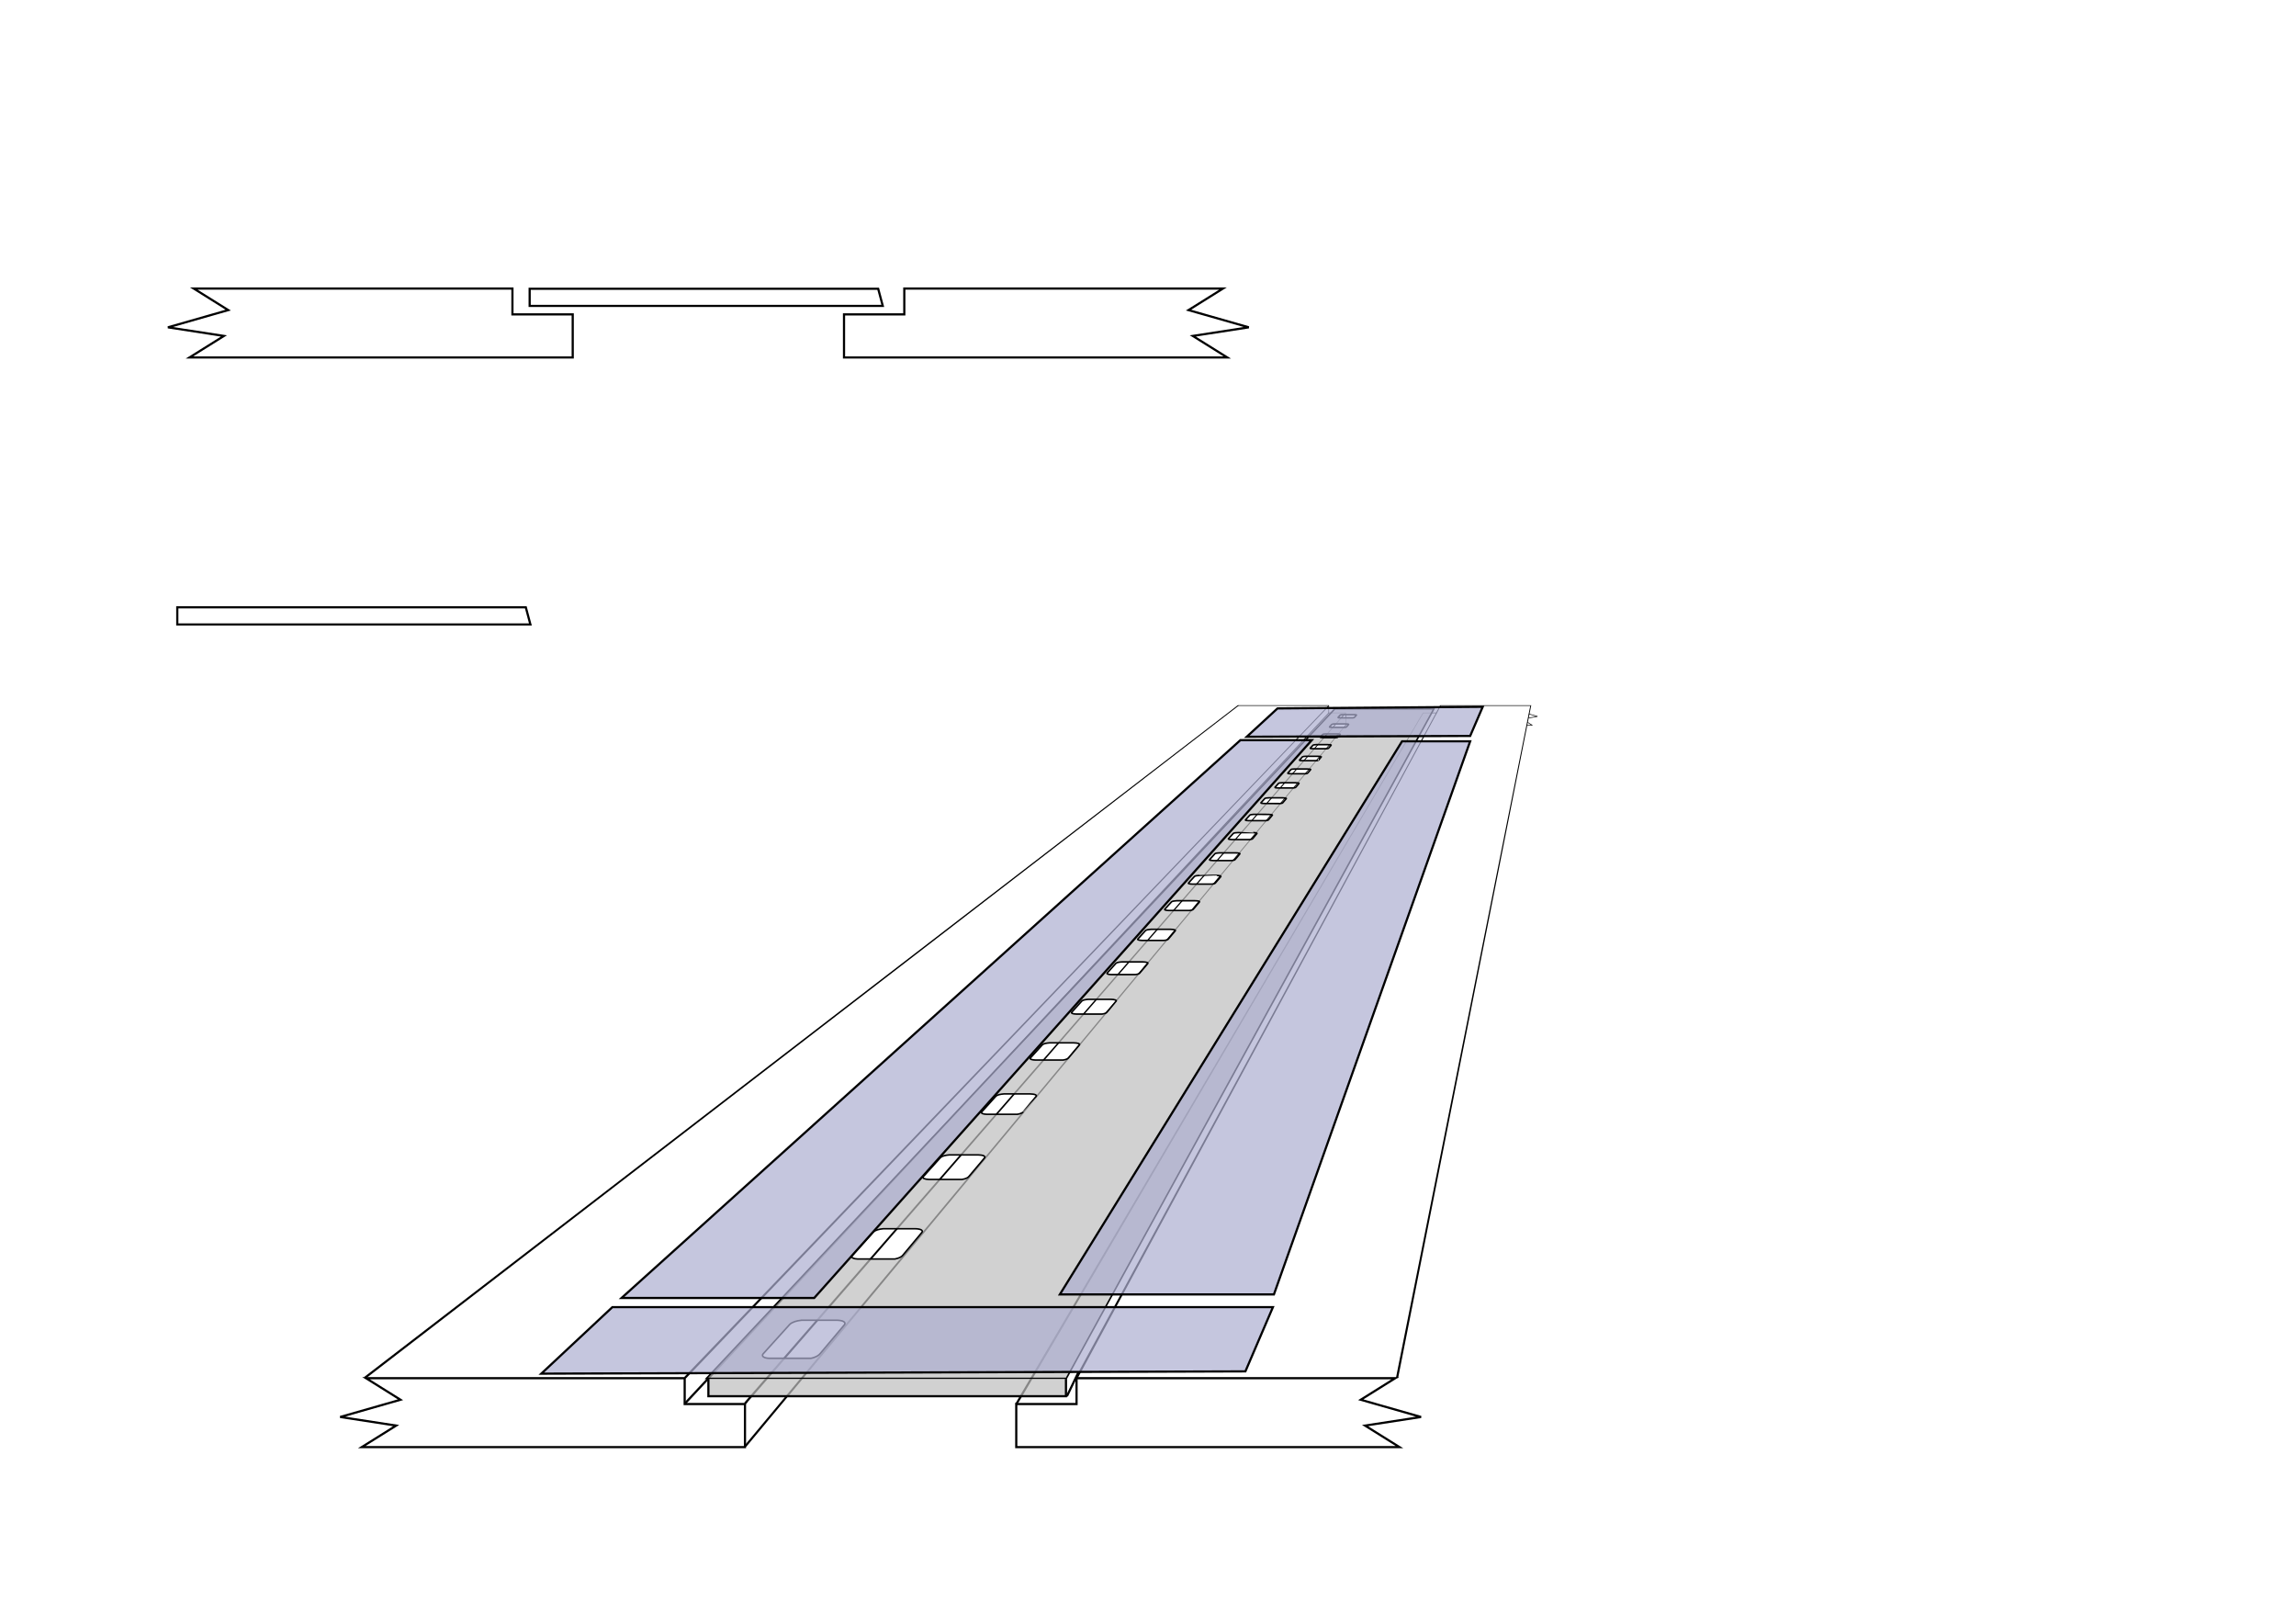
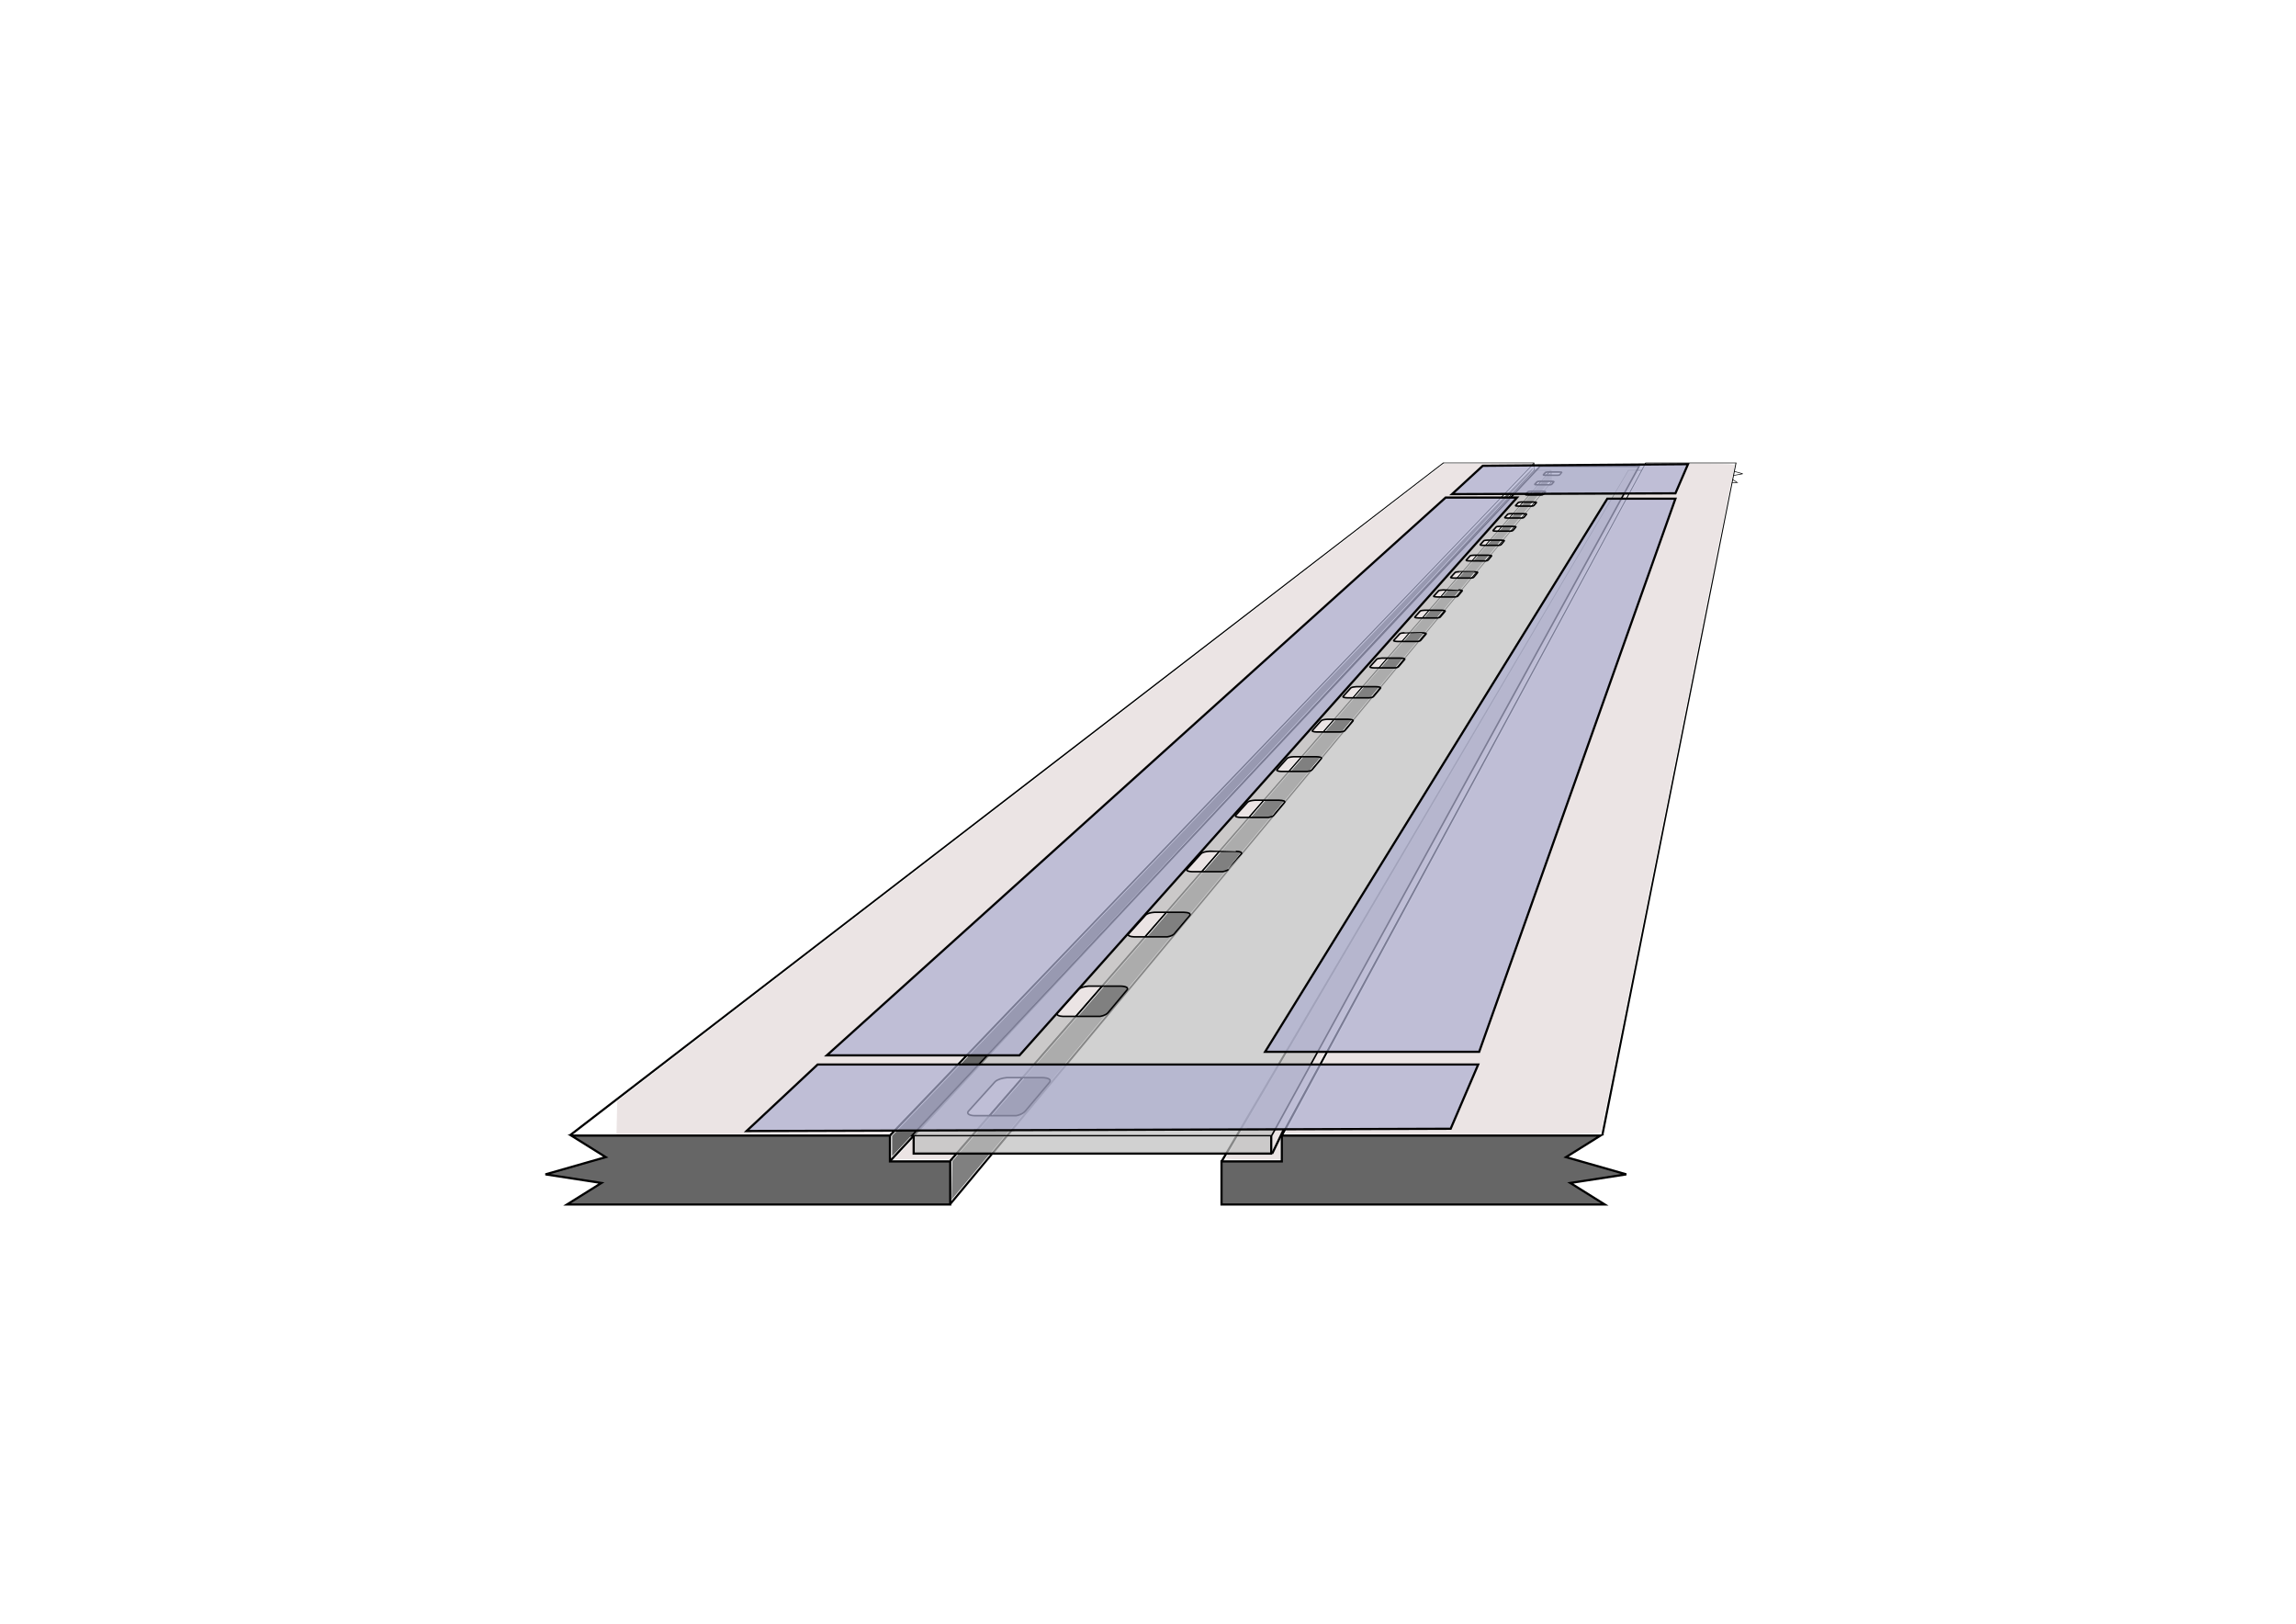
<svg xmlns="http://www.w3.org/2000/svg" width="1052.362" height="744.094" id="svg2" version="1.0">
  <defs id="defs4">
-     </defs>
+     <marker orient="auto" refY="0.0" refX="0.0" id="Arrow2Lend" style="overflow:visible;">
+       <path id="path4070" style="font-size:12.0;fill-rule:evenodd;stroke-width:0.625;stroke-linejoin:round;" d="M 8.719,4.034 L -2.207,0.016 L 8.719,-4.002 C 6.973,-1.63 6.983,1.616 8.719,4.034 z " transform="scale(1.1) rotate(180) translate(1,0)" />
+     </marker>
+     <marker orient="auto" refY="0.0" refX="0.0" id="Arrow1Mend" style="overflow:visible;">
+       <path id="path4058" d="M 0.0,0.0 L 5.0,-5.0 L -12.5,0.0 L 5.0,5.0 L 0.0,0.0 z " style="fill-rule:evenodd;stroke:#000000;stroke-width:1.0pt;marker-start:none;" transform="scale(0.4) rotate(180) translate(10,0)" />
+     </marker>
+     <marker orient="auto" refY="0.0" refX="0.0" id="Arrow1Mstart" style="overflow:visible">
+       <path id="path4055" d="M 0.0,0.0 L 5.0,-5.0 L -12.5,0.0 L 5.0,5.0 L 0.0,0.0 z " style="fill-rule:evenodd;stroke:#000000;stroke-width:1.0pt;marker-start:none" transform="scale(0.4) translate(10,0)" />
+     </marker>
+   </defs>
  <g id="layer1" style="display:inline">
-     <path id="path1872" d="M 88.818,132.24 L 234.873,132.24 L 234.873,144.082 L 262.505,144.082 L 262.505,163.819 L 86.844,163.819 L 102.634,153.951 L 76.975,150.003 L 104.607,142.108 L 88.818,132.24 z" style="fill:none;fill-rule:evenodd;stroke:#000000;stroke-width:1px;stroke-linecap:butt;stroke-linejoin:miter;stroke-opacity:1" />
-     <path style="fill:none;fill-rule:evenodd;stroke:#000000;stroke-width:1px;stroke-linecap:butt;stroke-linejoin:miter;stroke-opacity:1" d="M 560.538,132.24 L 414.482,132.24 L 414.482,144.082 L 386.85,144.082 L 386.85,163.819 L 562.512,163.819 L 546.722,153.951 L 572.38,150.003 L 544.748,142.108 L 560.538,132.24 z" id="path1874" />
-     <path id="path1876" d="M 242.768,140.187 L 404.614,140.187 L 402.508,132.328 L 242.768,132.328 L 242.768,140.187 z" style="fill:none;fill-rule:evenodd;stroke:#000000;stroke-width:1px;stroke-linecap:butt;stroke-linejoin:miter;stroke-opacity:1" />
-     <path style="fill:none;fill-rule:evenodd;stroke:#000000;stroke-width:1px;stroke-linecap:butt;stroke-linejoin:miter;stroke-opacity:1" d="M 167.767,631.592 L 313.822,631.592 L 313.822,643.434 L 341.454,643.434 L 341.454,663.172 L 165.793,663.172 L 181.583,653.303 L 155.924,649.356 L 183.556,641.461 L 167.767,631.592 z" id="path1878" />
-     <path id="path1880" d="M 639.487,631.592 L 493.431,631.592 L 493.431,643.434 L 465.799,643.434 L 465.799,663.172 L 641.461,663.172 L 625.671,653.303 L 651.329,649.356 L 623.697,641.461 L 639.487,631.592 z" style="fill:none;fill-rule:evenodd;stroke:#000000;stroke-width:1px;stroke-linecap:butt;stroke-linejoin:miter;stroke-opacity:1" />
-     <path style="fill:none;fill-rule:evenodd;stroke:#000000;stroke-width:1px;stroke-linecap:butt;stroke-linejoin:miter;stroke-opacity:1" d="M 81.262,286.17 L 243.107,286.17 L 241.001,278.31 L 81.262,278.31 L 81.262,286.17 z" id="path1882" />
-     <path id="path1884" d="M 567.495,323.333 L 609.02,323.333 L 609.02,326.7 L 616.876,326.7 L 616.876,332.312" style="fill:none;fill-rule:evenodd;stroke:#000000;stroke-width:0.284px;stroke-linecap:butt;stroke-linejoin:miter;stroke-opacity:1" />
-     <path style="fill:none;fill-rule:evenodd;stroke:#000000;stroke-width:0.284px;stroke-linecap:butt;stroke-linejoin:miter;stroke-opacity:1" d="M 658.438,326.7 L 652.229,326.7 M 701.611,323.333 L 660.085,323.333 M 700.519,329.08 L 704.707,328.316 L 700.779,327.194 M 699.799,332.312 L 702.172,332.312 L 700.13,330.976" id="path1886" />
-     <path id="path1888" d="M 616.453,326.688 L 341.062,642.844 L 341.094,642.844 L 341.438,643.188 L 341.812,643.531 L 341.812,643.5 L 342.719,642.625 L 342.625,642.562 L 616.797,326.87 L 616.453,326.688 z" style="fill:#000000;fill-opacity:1;fill-rule:evenodd;stroke:none;stroke-width:0.999px;stroke-linecap:butt;stroke-linejoin:miter;stroke-opacity:1" />
-     <path id="path1890" d="M 616.895,331.989 L 341.25,662.438 L 342,663.062 L 617,332.344 L 616.895,331.989 z" style="fill:#000000;fill-opacity:1;fill-rule:evenodd;stroke:none;stroke-width:0.998px;stroke-linecap:butt;stroke-linejoin:miter;stroke-opacity:1" />
-     <path id="path1892" d="M 609.083,326.427 L 313.5,642.906 L 314.25,643.594 L 609.224,326.812 L 609.083,326.427 z" style="fill:#000000;fill-opacity:1;fill-rule:evenodd;stroke:none;stroke-width:1.001px;stroke-linecap:butt;stroke-linejoin:miter;stroke-opacity:1" />
-     <path id="path1894" d="M 608.864,323.328 L 313.562,631.094 L 314.312,631.781 L 609.042,323.677 L 608.864,323.328 z" style="fill:#000000;fill-opacity:1;fill-rule:evenodd;stroke:none;stroke-width:0.998px;stroke-linecap:butt;stroke-linejoin:miter;stroke-opacity:1" />
-     <path id="path1947" d="M 567.375,323.156 L 166.906,631.031 L 167.531,631.812 L 567.833,323.329 L 567.375,323.156 z" style="fill:#000000;fill-opacity:1;fill-rule:evenodd;stroke:none;stroke-width:1px;stroke-linecap:butt;stroke-linejoin:miter;stroke-opacity:1" />
-     <path id="path1973" d="M 652.208,326.521 L 465.344,643.281 L 466.219,643.781 L 652.407,326.818 L 652.208,326.521 z" style="fill:#000000;fill-opacity:1;fill-rule:evenodd;stroke:none;stroke-width:1.006px;stroke-linecap:butt;stroke-linejoin:miter;stroke-opacity:1" />
-     <path id="path1975" d="M 660.057,323.25 L 493.156,631 L 494.031,631.469 L 660.391,323.48 L 660.057,323.25 z" style="fill:#000000;fill-opacity:1;fill-rule:evenodd;stroke:none;stroke-width:1px;stroke-linecap:butt;stroke-linejoin:miter;stroke-opacity:1" />
-     <path id="path1977" d="M 701.421,323.348 L 639.844,631.375 L 640.812,631.562 L 701.849,323.161 L 701.421,323.348 z" style="fill:#000000;fill-opacity:1;fill-rule:evenodd;stroke:none;stroke-width:0.992px;stroke-linecap:butt;stroke-linejoin:miter;stroke-opacity:1" />
+     <path style="fill:#666666;fill-rule:evenodd;stroke:#000000;stroke-width:1px;stroke-linecap:butt;stroke-linejoin:miter;stroke-opacity:1" d="M 261.848,520.406 L 407.903,520.406 L 407.903,532.248 L 435.535,532.248 L 435.535,551.985 L 259.874,551.985 L 275.664,542.117 L 250.005,538.169 L 277.637,530.274 L 261.848,520.406 z" id="path1878" />
+     <path id="path1880" d="M 733.568,520.406 L 587.512,520.406 L 587.512,532.248 L 559.88,532.248 L 559.88,551.985 L 735.542,551.985 L 719.752,542.117 L 745.41,538.169 L 717.778,530.274 L 733.568,520.406 z" style="fill:#666666;fill-rule:evenodd;stroke:#000000;stroke-width:1px;stroke-linecap:butt;stroke-linejoin:miter;stroke-opacity:1" />
+     <path id="path1884" d="M 661.575,212.147 L 703.101,212.147 L 703.101,215.514 L 710.957,215.514 L 710.957,221.125" style="fill:none;fill-rule:evenodd;stroke:#000000;stroke-width:0.284px;stroke-linecap:butt;stroke-linejoin:miter;stroke-opacity:1" />
+     <path style="fill:none;fill-rule:evenodd;stroke:#000000;stroke-width:0.284px;stroke-linecap:butt;stroke-linejoin:miter;stroke-opacity:1" d="M 752.519,215.514 L 746.31,215.514 M 795.692,212.147 L 754.166,212.147 M 794.599,217.893 L 798.788,217.129 L 794.86,216.007 M 793.88,221.125 L 796.253,221.125 L 794.211,219.79" id="path1886" />
+     <path id="path1888" d="M 710.534,215.501 L 435.143,531.657 L 435.175,531.657 L 435.518,532.001 L 435.893,532.345 L 435.893,532.313 L 436.8,531.438 L 436.706,531.376 L 710.878,215.684 L 710.534,215.501 z" style="fill:#000000;fill-opacity:1;fill-rule:evenodd;stroke:none;stroke-width:0.999px;stroke-linecap:butt;stroke-linejoin:miter;stroke-opacity:1" />
+     <path id="path1890" d="M 710.976,220.803 L 435.331,551.251 L 436.081,551.876 L 711.081,221.157 L 710.976,220.803 z" style="fill:#000000;fill-opacity:1;fill-rule:evenodd;stroke:none;stroke-width:0.998px;stroke-linecap:butt;stroke-linejoin:miter;stroke-opacity:1" />
+     <path id="path1892" d="M 703.164,215.24 L 407.581,531.72 L 408.331,532.407 L 703.305,215.626 L 703.164,215.24 z" style="fill:#000000;fill-opacity:1;fill-rule:evenodd;stroke:none;stroke-width:1.001px;stroke-linecap:butt;stroke-linejoin:miter;stroke-opacity:1" />
+     <path id="path1894" d="M 702.945,212.141 L 407.643,519.907 L 408.393,520.595 L 703.123,212.491 L 702.945,212.141 z" style="fill:#000000;fill-opacity:1;fill-rule:evenodd;stroke:none;stroke-width:0.998px;stroke-linecap:butt;stroke-linejoin:miter;stroke-opacity:1" />
+     <path id="path1947" d="M 661.456,211.97 L 260.987,519.845 L 261.612,520.626 L 661.914,212.142 L 661.456,211.97 z" style="fill:#000000;fill-opacity:1;fill-rule:evenodd;stroke:none;stroke-width:1px;stroke-linecap:butt;stroke-linejoin:miter;stroke-opacity:1" />
+     <path id="path1973" d="M 746.289,215.334 L 559.425,532.095 L 560.3,532.595 L 746.488,215.631 L 746.289,215.334 z" style="fill:#000000;fill-opacity:1;fill-rule:evenodd;stroke:none;stroke-width:1.006px;stroke-linecap:butt;stroke-linejoin:miter;stroke-opacity:1" />
+     <g id="g3245" transform="translate(94.08091,-111.1865)">
+       <path style="fill:#000000;fill-opacity:1;fill-rule:evenodd;stroke:none;stroke-width:1px;stroke-linecap:butt;stroke-linejoin:miter;stroke-opacity:1" d="M 701.844,323.156 L 701.406,323.344 L 639.844,631.375 L 640.812,631.562 L 701.844,323.156 z M 660.062,323.25 L 493.156,631 L 494.031,631.469 L 660.406,323.469 L 660.062,323.25 z" id="path1975" />
+     </g>
+     <path style="fill:#ebe4e4;fill-opacity:1" d="M 589.185,519.354 C 589.185,519.133 626.418,450.017 671.925,365.764 L 754.664,212.575 L 774.971,212.572 C 794.024,212.569 795.259,212.635 794.967,213.636 C 794.796,214.222 781.048,282.859 764.416,366.163 C 747.784,449.466 734.036,518.103 733.865,518.69 C 733.571,519.698 729.592,519.756 661.37,519.756 C 621.668,519.756 589.185,519.575 589.185,519.354 L 589.185,519.354 z" id="path4020" />
+     <path style="fill:#ebe4e4;fill-opacity:1" d="M 561.935,530.575 C 562.104,530.156 603.658,459.324 654.277,373.172 L 746.311,216.531 L 748.811,216.343 C 750.187,216.24 751.312,216.267 751.312,216.403 C 751.312,216.539 714.287,284.917 669.034,368.355 L 586.755,520.061 L 586.751,525.699 L 586.747,531.337 L 574.187,531.337 C 564.382,531.337 561.695,531.17 561.935,530.575 L 561.935,530.575 z" id="path4022" />
+     <path style="fill:#ebe4e4;fill-opacity:1" d="M 282.742,512.152 L 282.912,504.608 L 472.426,358.558 L 661.94,212.508 L 682.01,212.508 L 702.081,212.508 L 696.718,218.146 C 693.768,221.247 627.469,290.364 549.387,371.74 L 407.419,519.695 L 344.995,519.695 L 282.571,519.695 L 282.742,512.152 z" id="path4024" />
+     <path style="fill:#ebe4e4;fill-opacity:1" d="M 412.815,528.076 C 414.465,526.316 480.486,455.416 559.529,370.521 L 703.244,216.165 L 706.309,216.165 L 709.375,216.165 L 707.639,218.288 C 706.685,219.456 645.015,290.338 570.595,375.803 L 435.287,531.195 L 422.551,531.235 L 409.816,531.276 L 412.815,528.076 z" id="path4026" />
+     <path style="fill:#808080;fill-opacity:1" d="M 436.337,540.919 L 436.506,532.086 L 572.729,375.255 C 647.651,288.998 709.286,217.998 709.694,217.477 C 710.316,216.684 710.44,216.885 710.456,218.715 C 710.477,221.09 725.286,203.176 506.77,465.118 L 436.168,549.751 L 436.337,540.919 z" id="path4028" />
+     <path style="fill:#808080;fill-opacity:1" d="" id="path4032" />
+     <path style="fill:#666666;fill-opacity:1" d="M 408.896,525.191 L 408.896,520.532 L 555.618,367.148 C 636.316,282.787 702.447,214.084 702.577,214.474 C 702.708,214.864 701.722,216.323 700.387,217.716 C 699.053,219.109 633.711,289.092 555.184,373.233 C 476.656,457.374 411.617,527.034 410.651,528.034 L 408.896,529.85 L 408.896,525.191 z" id="path4034" />
  </g>
  <g id="layer2" style="display:inline">
-     <g id="g2613">
+     <g id="g2613" transform="translate(94.08091,-111.1865)">
      <g id="g3205">
        <path style="fill:#bebebe;fill-opacity:0.705;fill-rule:evenodd;stroke:#000000;stroke-width:0.71px;stroke-linecap:butt;stroke-linejoin:miter;stroke-opacity:1" d="M 611.812,324.844 C 611.812,324.844 323.781,631.688 323.781,631.688 C 323.781,631.688 488.75,631.688 488.75,631.688 C 488.75,631.688 657.219,324.844 657.219,324.844 C 657.219,324.844 611.813,324.844 611.812,324.844 z M 615.562,327.5 C 615.562,327.5 620.406,327.5 620.406,327.5 C 621.198,327.506 621.906,327.577 621.688,327.719 C 621.687,327.719 620.781,328.781 620.781,328.781 C 620.754,328.844 620.532,328.931 619.938,328.969 C 619.938,328.969 614.438,328.969 614.438,328.969 C 613.837,328.964 613.26,328.905 613.281,328.812 C 613.281,328.812 614.312,327.656 614.312,327.656 C 614.458,327.561 614.975,327.519 615.562,327.5 z M 611.75,331.75 C 611.75,331.75 616.781,331.75 616.781,331.75 C 617.601,331.756 618.325,331.848 618.094,332 C 618.094,332 617.125,333.156 617.125,333.156 C 617.095,333.224 616.867,333.303 616.25,333.344 C 616.25,333.344 610.562,333.344 610.562,333.344 C 609.94,333.339 609.319,333.256 609.344,333.156 C 609.344,333.156 610.469,331.938 610.469,331.938 C 610.623,331.835 611.141,331.77 611.75,331.75 z M 607.656,336.312 C 607.656,336.312 612.875,336.312 612.875,336.312 C 613.726,336.319 614.495,336.43 614.25,336.594 C 614.25,336.594 613.188,337.812 613.188,337.812 C 613.154,337.885 612.924,337.987 612.281,338.031 C 612.281,338.031 606.375,338.031 606.375,338.031 C 605.729,338.026 605.095,337.951 605.125,337.844 C 605.125,337.844 606.312,336.5 606.312,336.5 C 606.477,336.389 607.023,336.334 607.656,336.312 z M 603.25,341.25 C 603.25,341.25 608.656,341.25 608.656,341.25 C 609.541,341.257 610.354,341.354 610.094,341.531 C 610.094,341.531 608.938,342.875 608.938,342.875 C 608.9,342.954 608.638,343.078 607.969,343.125 C 607.969,343.125 601.844,343.125 601.844,343.125 C 601.172,343.12 600.497,343.023 600.531,342.906 C 600.531,342.906 601.844,341.469 601.844,341.469 C 602.018,341.349 602.591,341.273 603.25,341.25 z M 598.469,346.594 C 598.469,346.594 604.094,346.594 604.094,346.594 C 605.014,346.601 605.84,346.714 605.562,346.906 C 605.563,346.906 604.344,348.375 604.344,348.375 C 604.302,348.46 604.012,348.542 603.312,348.594 C 603.312,348.594 596.938,348.594 596.938,348.594 C 596.238,348.588 595.553,348.501 595.594,348.375 C 595.594,348.375 597,346.812 597,346.812 C 597.186,346.683 597.782,346.619 598.469,346.594 z M 593.281,352.406 C 593.281,352.406 599.156,352.406 599.156,352.406 C 600.116,352.415 600.984,352.51 600.688,352.719 C 600.688,352.719 599.344,354.312 599.344,354.312 C 599.297,354.405 599.013,354.538 598.281,354.594 C 598.281,354.594 591.594,354.594 591.594,354.594 C 590.865,354.587 590.171,354.481 590.219,354.344 C 590.219,354.344 591.75,352.625 591.75,352.625 C 591.95,352.484 592.564,352.434 593.281,352.406 z M 587.625,358.719 C 587.625,358.719 593.781,358.719 593.781,358.719 C 594.783,358.728 595.662,358.835 595.344,359.062 C 595.344,359.062 593.906,360.812 593.906,360.812 C 593.854,360.914 593.517,361.033 592.75,361.094 C 592.75,361.094 585.781,361.094 585.781,361.094 C 585.019,361.087 584.288,360.994 584.344,360.844 C 584.344,360.844 586.031,358.969 586.031,358.969 C 586.246,358.815 586.875,358.749 587.625,358.719 z M 581.469,365.625 C 581.469,365.625 587.875,365.625 587.875,365.625 C 588.923,365.635 589.873,365.751 589.531,366 C 589.531,366 587.938,367.906 587.938,367.906 C 587.878,368.018 587.525,368.183 586.719,368.25 C 586.719,368.25 579.406,368.219 579.406,368.219 C 578.608,368.211 577.841,368.102 577.906,367.938 C 577.906,367.938 579.75,365.906 579.75,365.906 C 579.981,365.738 580.682,365.658 581.469,365.625 z M 574.688,373.188 C 574.688,373.187 581.406,373.219 581.406,373.219 C 582.506,373.23 583.495,373.351 583.125,373.625 C 583.125,373.625 581.375,375.719 581.375,375.719 C 581.308,375.841 580.943,376.02 580.094,376.094 C 580.094,376.094 572.406,376.094 572.406,376.094 C 571.569,376.085 570.768,375.963 570.844,375.781 C 570.844,375.781 572.875,373.531 572.875,373.531 C 573.126,373.346 573.861,373.223 574.688,373.188 z M 567.188,381.562 C 567.188,381.563 574.281,381.562 574.281,381.562 C 575.437,381.575 576.464,381.728 576.062,382.031 C 576.062,382.031 574.125,384.344 574.125,384.344 C 574.049,384.48 573.647,384.668 572.75,384.75 C 572.75,384.75 564.688,384.75 564.688,384.75 C 563.807,384.741 562.942,384.607 563.031,384.406 C 563.031,384.406 565.312,381.906 565.312,381.906 C 565.585,381.701 566.316,381.602 567.188,381.562 z M 558.906,390.844 C 558.906,390.844 566.375,390.844 566.375,390.844 C 567.593,390.857 568.657,391.037 568.219,391.375 C 568.219,391.375 566.062,393.938 566.062,393.938 C 565.975,394.089 565.545,394.284 564.594,394.375 C 564.594,394.375 556.062,394.375 556.062,394.375 C 555.133,394.365 554.27,394.224 554.375,394 C 554.375,394 556.875,391.219 556.875,391.219 C 557.173,390.991 557.986,390.888 558.906,390.844 z M 549.656,401.188 C 549.656,401.187 557.562,401.188 557.562,401.188 C 558.85,401.203 559.98,401.404 559.5,401.781 C 559.5,401.781 557.062,404.656 557.062,404.656 C 556.962,404.826 556.512,405.054 555.5,405.156 C 555.5,405.156 546.469,405.156 546.469,405.156 C 545.485,405.145 544.564,404.97 544.688,404.719 C 544.688,404.719 547.5,401.625 547.5,401.625 C 547.828,401.37 548.68,401.237 549.656,401.188 z M 539.281,412.781 C 539.281,412.781 547.688,412.781 547.688,412.781 C 549.052,412.798 550.218,413.012 549.688,413.438 C 549.688,413.438 546.938,416.688 546.938,416.688 C 546.822,416.879 546.33,417.134 545.25,417.25 C 545.25,417.25 535.656,417.25 535.656,417.25 C 534.612,417.237 533.667,417.033 533.812,416.75 C 533.813,416.75 536.969,413.281 536.969,413.281 C 537.331,412.994 538.243,412.837 539.281,412.781 z M 527.562,425.875 C 527.563,425.875 536.5,425.875 536.5,425.875 C 537.952,425.894 539.183,426.174 538.594,426.656 C 538.594,426.656 535.5,430.344 535.5,430.344 C 535.365,430.561 534.815,430.837 533.656,430.969 C 533.656,430.969 523.438,430.969 523.438,430.969 C 522.325,430.954 521.295,430.728 521.469,430.406 C 521.469,430.406 525.062,426.438 525.062,426.438 C 525.467,426.112 526.453,425.938 527.562,425.875 z M 514.219,440.812 C 514.219,440.812 523.781,440.812 523.781,440.812 C 525.333,440.834 526.63,441.136 525.969,441.688 C 525.969,441.688 522.406,445.906 522.406,445.906 C 522.248,446.156 521.656,446.474 520.406,446.625 C 520.406,446.625 509.438,446.625 509.438,446.625 C 508.247,446.608 507.198,446.369 507.406,446 C 507.406,446 511.5,441.438 511.5,441.438 C 511.954,441.065 513.028,440.885 514.219,440.812 z M 498.875,457.969 C 498.875,457.969 509.125,457.969 509.125,457.969 C 510.791,457.994 512.185,458.331 511.438,458.969 C 511.437,458.969 507.344,463.875 507.344,463.875 C 507.156,464.164 506.481,464.544 505.125,464.719 C 505.125,464.719 493.312,464.719 493.312,464.719 C 492.032,464.699 490.905,464.397 491.156,463.969 C 491.156,463.969 495.906,458.688 495.906,458.688 C 496.422,458.257 497.591,458.052 498.875,457.969 z M 481.062,477.906 C 481.063,477.906 492.156,477.906 492.156,477.906 C 493.955,477.936 495.417,478.318 494.562,479.062 C 494.562,479.062 489.75,484.781 489.75,484.781 C 489.525,485.12 488.764,485.576 487.281,485.781 C 487.281,485.781 474.531,485.781 474.531,485.781 C 473.146,485.758 471.912,485.408 472.219,484.906 C 472.219,484.906 477.812,478.75 477.812,478.75 C 478.403,478.247 479.668,478.004 481.062,477.906 z M 460.125,501.312 C 460.125,501.313 472.188,501.312 472.188,501.312 C 474.142,501.347 475.709,501.806 474.719,502.688 C 474.719,502.687 469,509.5 469,509.5 C 468.726,509.903 467.884,510.412 466.25,510.656 C 466.25,510.656 452.312,510.656 452.312,510.656 C 450.804,510.628 449.527,510.221 449.906,509.625 C 449.906,509.625 456.5,502.312 456.5,502.312 C 457.186,501.717 458.6,501.428 460.125,501.312 z M 435.125,529.25 C 435.125,529.25 448.375,529.25 448.375,529.25 C 450.514,529.292 452.195,529.846 451.031,530.906 C 451.031,530.906 444.125,539.094 444.125,539.094 C 443.787,539.581 442.819,540.205 441,540.5 C 441,540.5 425.688,540.5 425.688,540.5 C 424.031,540.466 422.649,539.971 423.125,539.25 C 423.125,539.25 431.094,530.438 431.094,530.438 C 431.903,529.722 433.442,529.389 435.125,529.25 z M 404.844,563.094 C 404.844,563.094 419.5,563.094 419.5,563.094 C 421.863,563.145 423.643,563.826 422.25,565.125 C 422.25,565.125 413.812,575.219 413.812,575.219 C 413.388,575.819 412.207,576.605 410.156,576.969 C 410.156,576.969 393.156,576.969 393.156,576.969 C 391.32,576.927 389.861,576.295 390.469,575.406 C 390.469,575.406 400.25,564.594 400.25,564.594 C 401.222,563.717 402.967,563.264 404.844,563.094 z M 367.344,605.031 C 367.344,605.031 383.75,605.031 383.75,605.031 C 386.389,605.095 388.331,605.966 386.625,607.594 C 386.625,607.594 375.969,620.25 375.969,620.25 C 375.421,621.008 374.036,622.009 371.688,622.469 C 371.687,622.469 352.531,622.469 352.531,622.469 C 350.472,622.417 348.892,621.654 349.688,620.531 C 349.688,620.531 362,606.906 362,606.906 C 363.194,605.808 365.223,605.244 367.344,605.031 z" id="path2555" />
      </g>
    </g>
-     <path style="fill:#bebebe;fill-opacity:0.705;fill-rule:evenodd;stroke:#000000;stroke-width:1px;stroke-linecap:butt;stroke-linejoin:miter;stroke-opacity:1" d="M 324.692,631.888 L 324.692,639.84 L 488.584,639.84 L 488.584,631.888" id="path3201" />
-     <path style="fill:none;fill-rule:evenodd;stroke:#000000;stroke-width:1px;stroke-linecap:butt;stroke-linejoin:miter;stroke-opacity:1" d="M 489.026,639.84 L 494.327,628.796 L 494.327,628.796" id="path3203" />
+     <path style="fill:#bebebe;fill-opacity:0.705;fill-rule:evenodd;stroke:#000000;stroke-width:1px;stroke-linecap:butt;stroke-linejoin:miter;stroke-opacity:1" d="M 418.773,520.702 L 418.773,528.653 L 582.665,528.653 L 582.665,520.702" id="path3201" />
+     <path style="fill:none;fill-rule:evenodd;stroke:#000000;stroke-width:1px;stroke-linecap:butt;stroke-linejoin:miter;stroke-opacity:1" d="M 583.106,528.653 L 588.408,517.609 L 588.408,517.609" id="path3203" />
  </g>
  <g id="layer3" style="display:inline">
-     <path style="fill:#adafd0;fill-opacity:0.705;fill-rule:evenodd;stroke:#000000;stroke-width:1px;stroke-linecap:butt;stroke-linejoin:miter;stroke-opacity:1" d="M 248.095,629.508 L 570.828,628.457 L 583.443,599.022 L 280.684,599.022 L 248.095,629.508 z" id="path3403" />
-     <path style="fill:#adafd0;fill-opacity:0.705;fill-rule:evenodd;stroke:#000000;stroke-width:1px;stroke-linecap:butt;stroke-linejoin:miter;stroke-opacity:1" d="M 673.851,337.261 L 571.444,337.633 L 585.546,324.646 L 679.606,323.903 L 673.851,337.261 z" id="path3405" />
-     <path style="fill:#adafd0;fill-opacity:0.705;fill-rule:evenodd;stroke:#000000;stroke-width:1px;stroke-linecap:butt;stroke-linejoin:miter;stroke-opacity:1" d="M 373.193,594.817 L 601.229,339.205 L 568.513,339.205 L 284.889,594.817 L 373.193,594.817 z" id="path3407" />
-     <path style="fill:#adafd0;fill-opacity:0.705;fill-rule:evenodd;stroke:#000000;stroke-width:1px;stroke-linecap:butt;stroke-linejoin:miter;stroke-opacity:1" d="M 485.776,593.195 L 583.898,593.195 L 673.843,339.715 L 642.622,339.715 L 485.776,593.195 z" id="path3409" />
+     <path style="fill:#adafd0;fill-opacity:0.705;fill-rule:evenodd;stroke:#000000;stroke-width:1px;stroke-linecap:butt;stroke-linejoin:miter;stroke-opacity:1" d="M 342.176,518.322 L 664.909,517.271 L 677.524,487.836 L 374.764,487.836 L 342.176,518.322 z" id="path3403" />
+     <path style="fill:#adafd0;fill-opacity:0.705;fill-rule:evenodd;stroke:#000000;stroke-width:1px;stroke-linecap:butt;stroke-linejoin:miter;stroke-opacity:1" d="M 767.932,226.074 L 665.525,226.446 L 679.627,213.459 L 773.687,212.716 L 767.932,226.074 z" id="path3405" />
+     <path style="fill:#adafd0;fill-opacity:0.705;fill-rule:evenodd;stroke:#000000;stroke-width:1px;stroke-linecap:butt;stroke-linejoin:miter;stroke-opacity:1" d="M 467.274,483.631 L 695.31,228.018 L 662.594,228.018 L 378.969,483.631 L 467.274,483.631 z" id="path3407" />
+     <path style="fill:#adafd0;fill-opacity:0.705;fill-rule:evenodd;stroke:#000000;stroke-width:1px;stroke-linecap:butt;stroke-linejoin:miter;stroke-opacity:1" d="M 579.857,482.009 L 677.979,482.009 L 767.924,228.528 L 736.703,228.528 L 579.857,482.009 z" id="path3409" />
  </g>
</svg>
